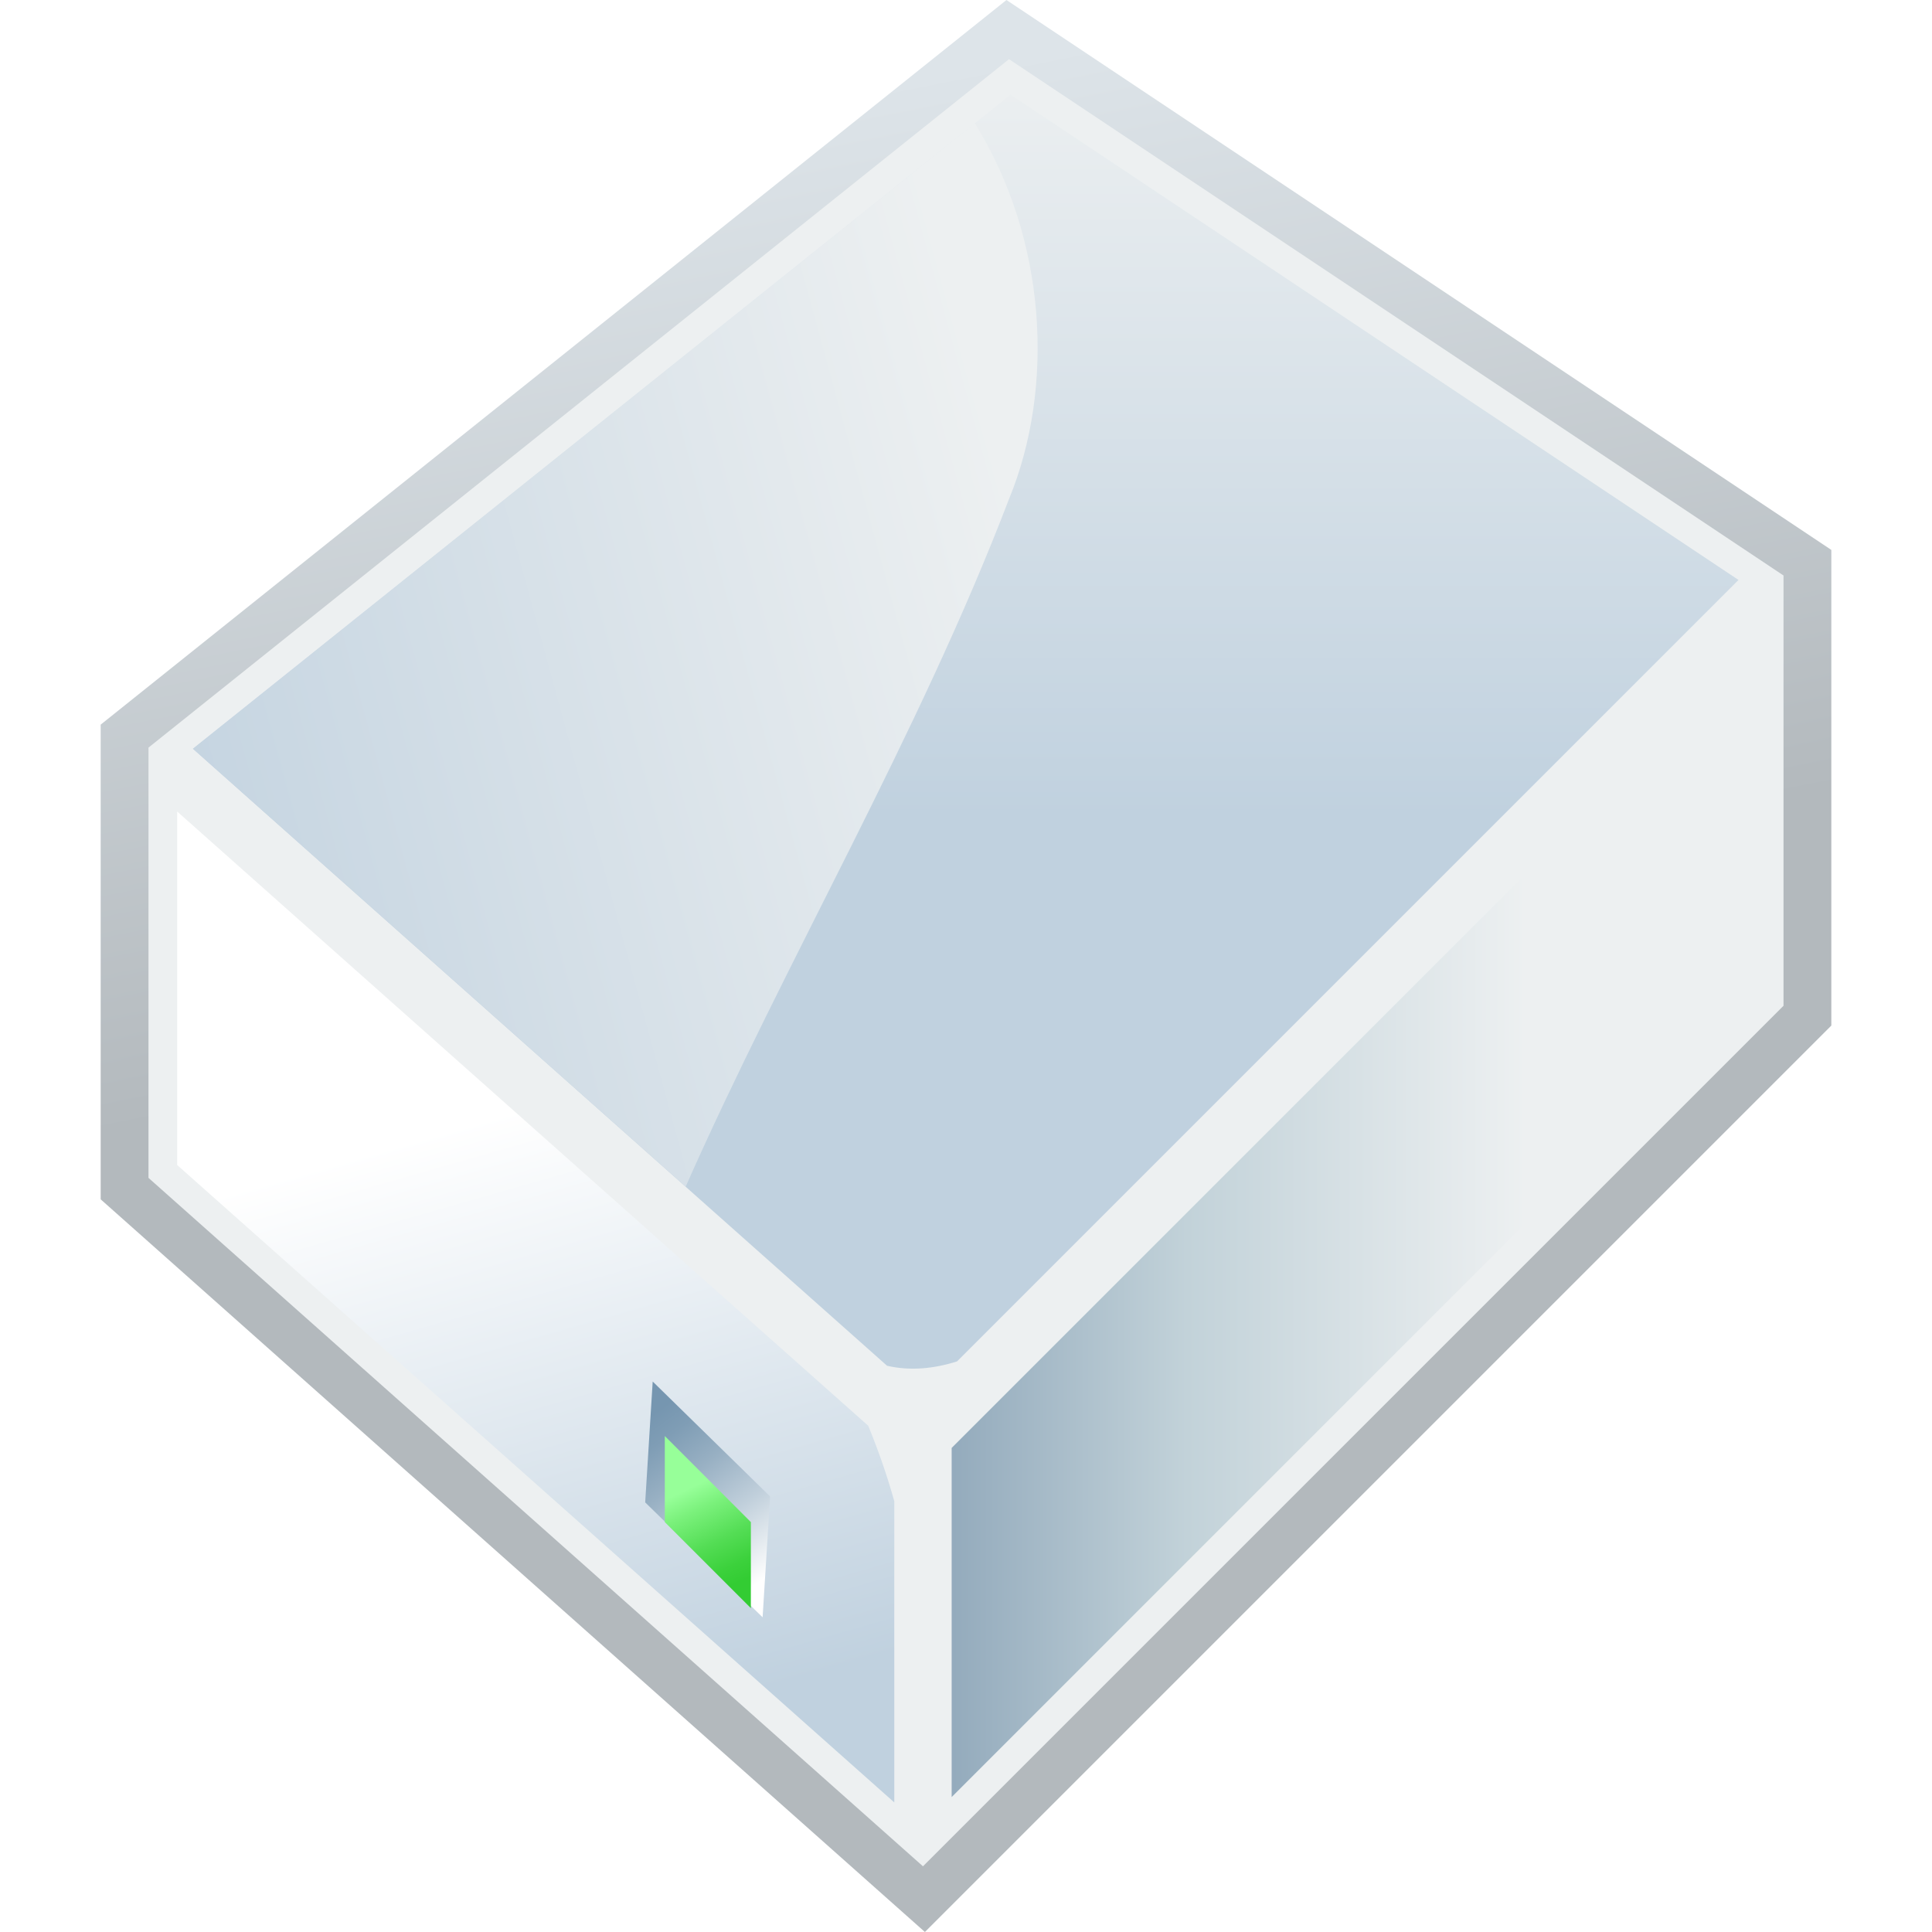
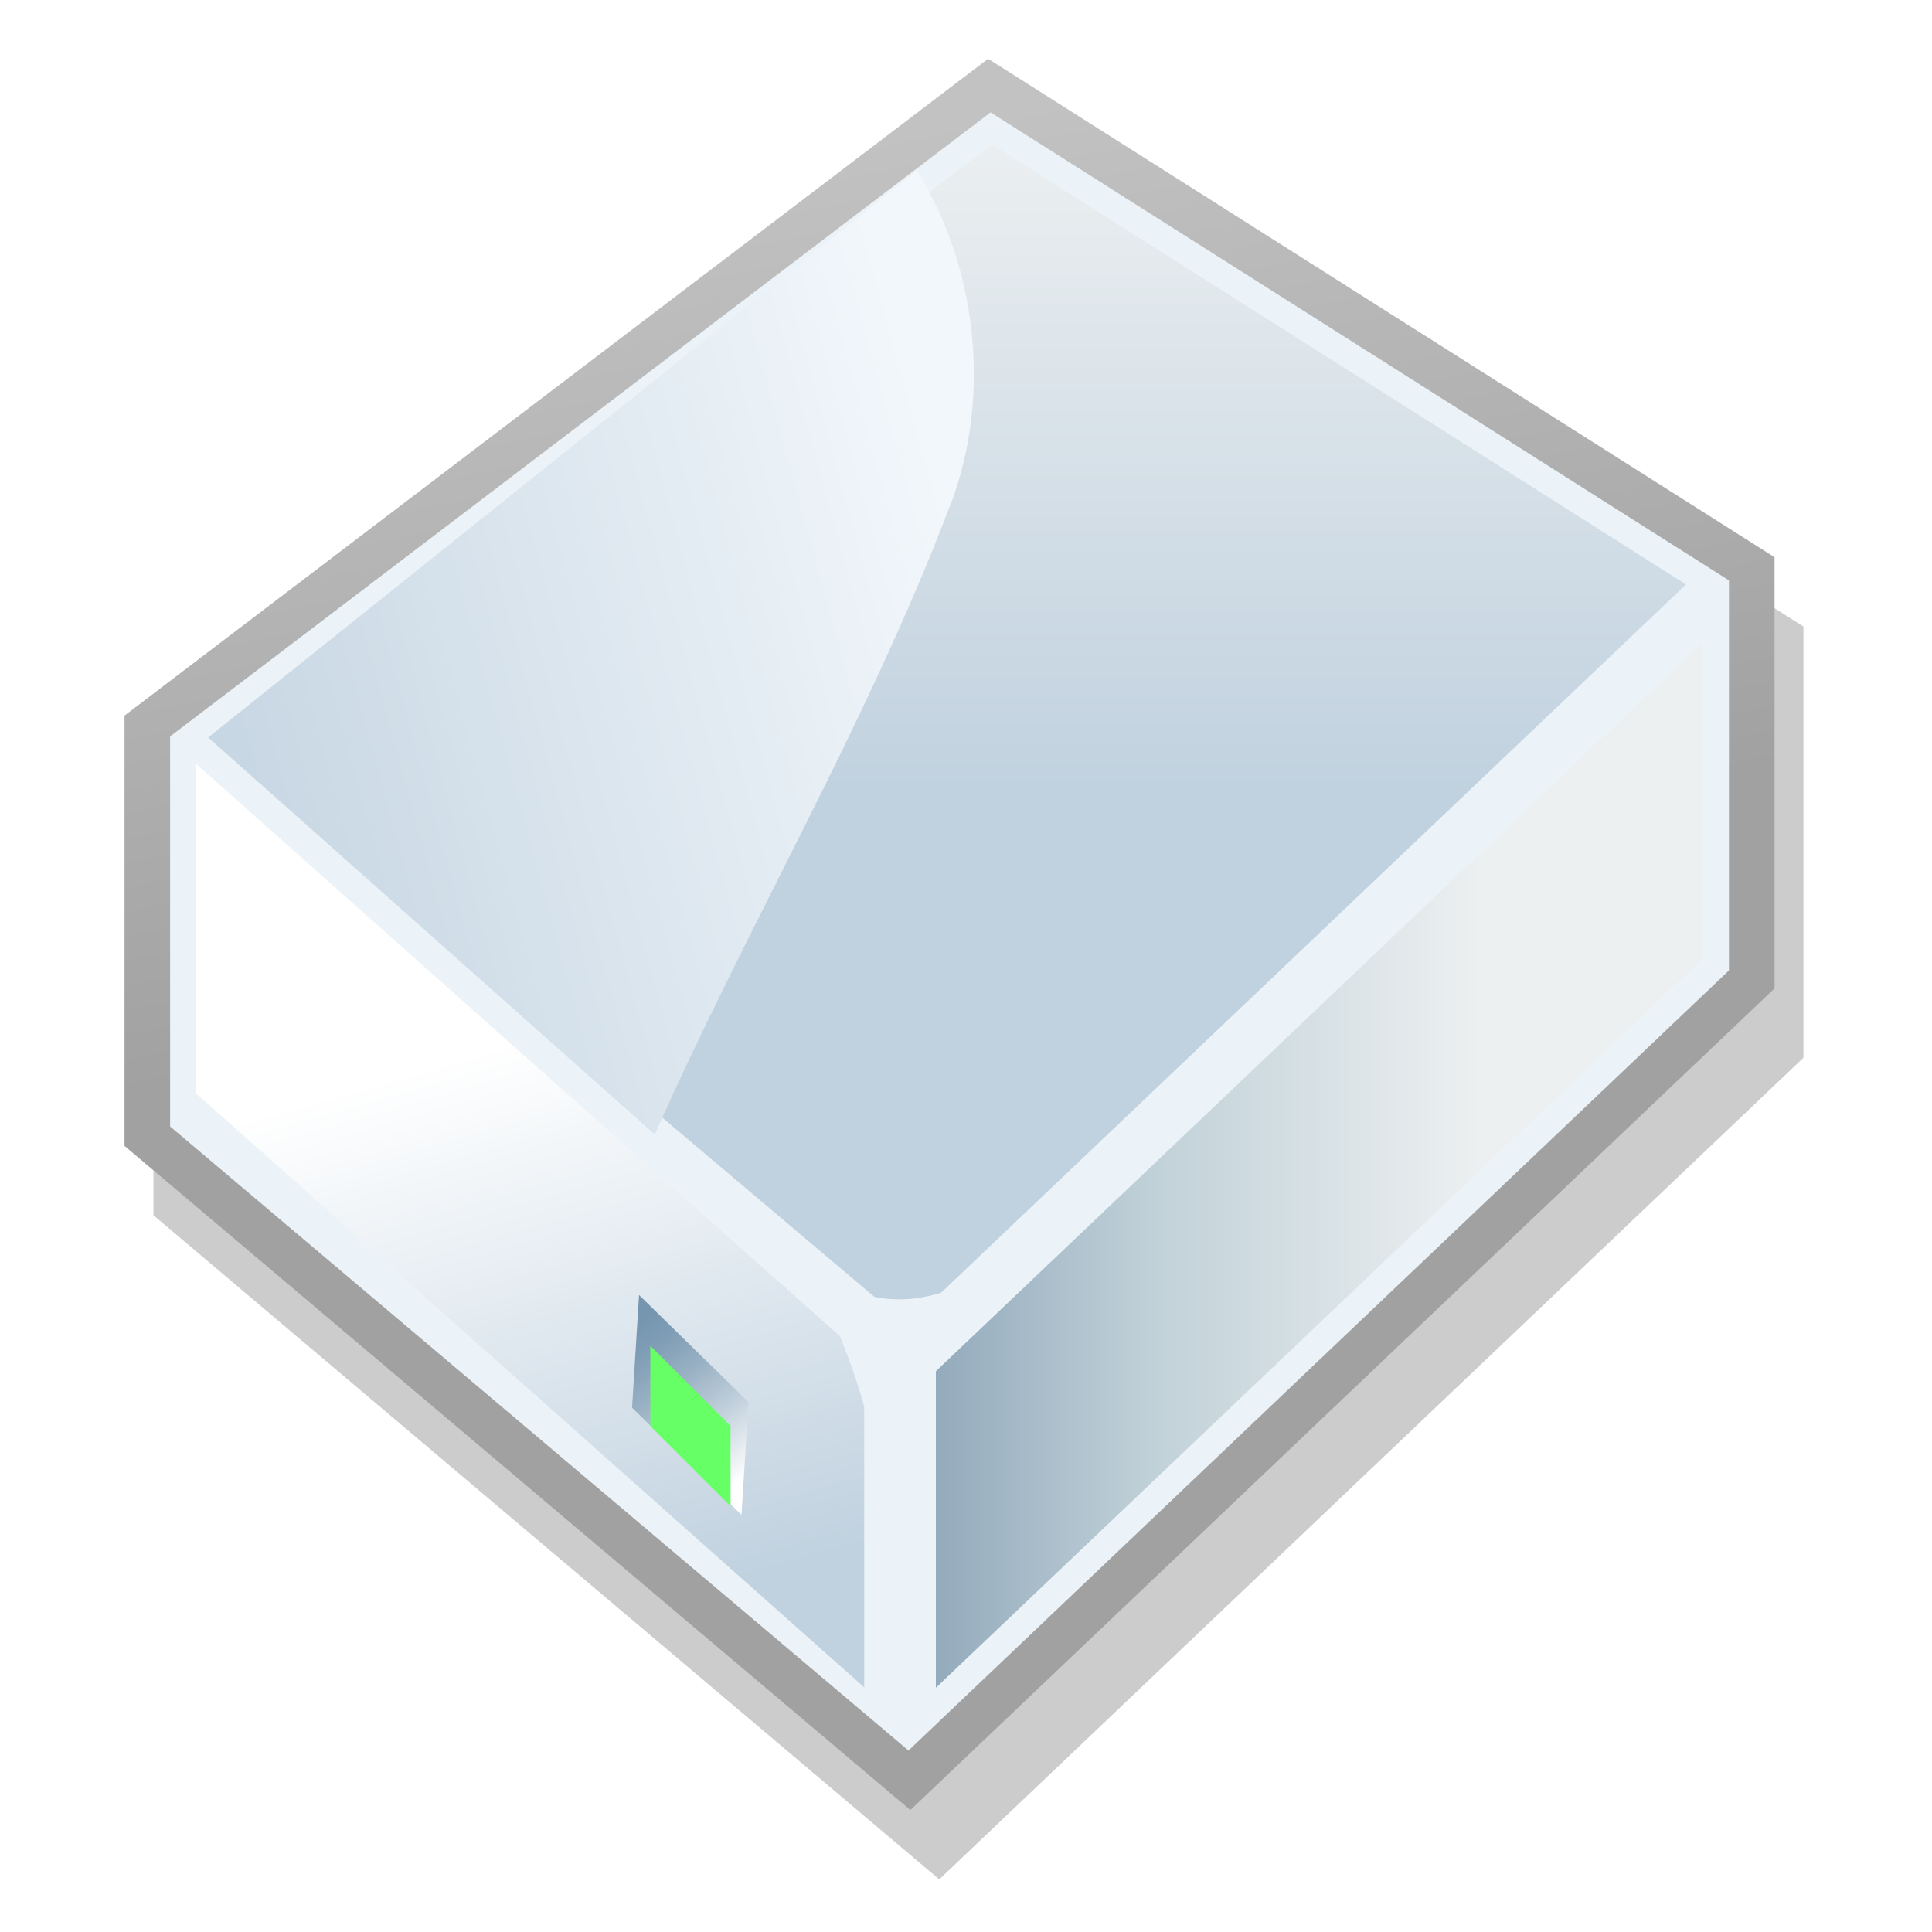
- <svg xmlns="http://www.w3.org/2000/svg" width="48pt" height="48pt" viewBox="0 0 181 202.058" style="overflow:visible;enable-background:new 0 0 181 202.058" xml:space="preserve" id="svg898">
-   <defs id="defs961" />
-   <g id="Layer_1" style="stroke:#000000;">
-     <linearGradient id="XMLID_1_" gradientUnits="userSpaceOnUse" x1="74.274" y1="10.343" x2="92.275" y2="100.347">
-       <stop offset="0" style="stop-color:#DDE4E9" id="stop901" />
-       <stop offset="1" style="stop-color:#B3B9BD" id="stop902" />
+ <svg xmlns="http://www.w3.org/2000/svg" width="48pt" height="48pt" viewBox="0 0 256 256" overflow="visible" enable-background="new 0 0 256 256" xml:space="preserve" id="svg153">
+   <defs id="defs218" />
+   <g id="Layer_1" stroke="#000000">
+     <path opacity="0.2" stroke="none" d="M134.759,16.973l-3.447,2.623l-110.98,84.414v57.019l104.126,87.999l114.509-108.872V83.022    L134.759,16.973z M113.343,177.974c7.247,5.742,15.703,3.445,22.951-1.148C129.046,181.419,120.59,183.716,113.343,177.974z" id="path155" />
+     <linearGradient id="XMLID_1_" gradientUnits="userSpaceOnUse" x1="-435.807" y1="578.765" x2="-415.143" y2="475.444" gradientTransform="matrix(1 0 0 -1 543 598.4727)">
+       <stop offset="0" style="stop-color:#C2C2C2" id="stop157" />
+       <stop offset="1" style="stop-color:#A1A1A1" id="stop158" />
    </linearGradient>
-     <path style="fill:url(#XMLID_1_);stroke:none;" d="M94.731,0l-2.855,2.284L0,75.785v49.648l86.202,76.624L181,107.26V57.513    L94.731,0z M77,140.188c6,5,13,3,19-1C90,143.188,83,145.188,77,140.188z" id="path906" />
-     <path style="fill:#EDF0F1;stroke:none;" d="M95,6.188l-90,72v45l81,72l90-90v-45L95,6.188z M77,140.188c6,5,13,3,19-1    C90,143.188,83,145.188,77,140.188z" id="path907" />
-     <linearGradient id="XMLID_2_" gradientUnits="userSpaceOnUse" x1="90.471" y1="6.265" x2="90.471" y2="85.509">
-       <stop offset="0" style="stop-color:#EDF0F1" id="stop909" />
-       <stop offset="1" style="stop-color:#C0D1DF" id="stop910" />
+     <path fill="url(#XMLID_1_)" stroke="none" d="M130.928,7.785l-3.448,2.623L16.5,94.821v57.018l104.126,88.001l114.511-108.872    V73.835L130.928,7.785z M109.511,168.786c7.247,5.741,15.703,3.445,22.95-1.148C125.214,172.231,116.758,174.527,109.511,168.786z    " id="path162" />
+     <path fill="#EBF3F8" stroke="none" d="M131.254,14.89L22.54,97.58v51.682l97.842,82.69l108.714-103.363V76.908L131.254,14.89z     M109.511,168.786c7.247,5.741,15.703,3.445,22.95-1.148C125.214,172.231,116.758,174.527,109.511,168.786z" id="path163" />
+     <linearGradient id="XMLID_2_" gradientUnits="userSpaceOnUse" x1="-417.217" y1="583.495" x2="-417.217" y2="492.486" gradientTransform="matrix(1 0 0 -1 543 598.4727)">
+       <stop offset="0" style="stop-color:#EDF0F1" id="stop165" />
+       <stop offset="1" style="stop-color:#C0D1DF" id="stop166" />
    </linearGradient>
-     <path style="fill:url(#XMLID_2_);stroke:none;" d="M95.161,9.901c-3.193,2.555-80.395,64.316-85.51,68.408    c4.287,3.811,57.753,51.336,72.595,64.53c2.413,0.552,4.886,0.314,7.316-0.456c16.064-16.065,77.482-77.482,81.729-81.728    C165.783,56.982,98.515,12.137,95.161,9.901z" id="path914" />
-     <linearGradient id="XMLID_3_" gradientUnits="userSpaceOnUse" x1="98.101" y1="62.557" x2="-0.9" y2="89.557">
-       <stop offset="0" style="stop-color:#EDF0F1" id="stop916" />
-       <stop offset="1" style="stop-color:#C0D1DF" id="stop917" />
+     <path fill="url(#XMLID_2_)" stroke="none" d="M131.448,19.155C127.59,22.089,34.336,93.02,28.158,97.72    c5.178,4.377,69.762,58.958,87.69,74.11c2.915,0.634,5.902,0.359,8.837-0.523c19.404-18.45,93.593-88.986,98.723-93.864    C216.754,73.226,135.5,21.722,131.448,19.155z" id="path170" />
+     <linearGradient id="XMLID_3_" gradientUnits="userSpaceOnUse" x1="-413.834" y1="518.845" x2="-527.534" y2="487.836" gradientTransform="matrix(1 0 0 -1 543 598.4727)">
+       <stop offset="0" style="stop-color:#F2F7FB" id="stop172" />
+       <stop offset="1" style="stop-color:#C0D1DF" id="stop173" />
    </linearGradient>
-     <path style="fill:url(#XMLID_3_);stroke:none;" d="M91.422,12.893C75.372,25.733,14.186,74.682,9.651,78.309    c3.018,2.683,30.398,27.021,51.527,45.802C71.702,100.333,85.458,77.104,95,52.188C99.818,40.488,98.951,25,91.422,12.893z" id="path921" />
-     <linearGradient id="XMLID_4_" gradientUnits="userSpaceOnUse" x1="39.174" y1="117.284" x2="57.173" y2="180.279">
-       <stop offset="0" style="stop-color:#FFFFFF" id="stop923" />
-       <stop offset="1" style="stop-color:#C0D1DF" id="stop924" />
+     <path fill="url(#XMLID_3_)" stroke="none" d="M121.496,22.591C103.063,37.337,32.792,93.553,27.584,97.72    c3.466,3.082,34.911,31.032,59.177,52.602c12.086-27.308,27.885-53.986,38.844-82.601    C131.138,54.283,130.143,36.497,121.496,22.591z" id="path177" />
+     <linearGradient id="XMLID_4_" gradientUnits="userSpaceOnUse" x1="-480.238" y1="458.999" x2="-458.984" y2="384.609" gradientTransform="matrix(1 0 0 -1 543 598.4727)">
+       <stop offset="0" style="stop-color:#FFFFFF" id="stop179" />
+       <stop offset="1" style="stop-color:#C0D1DF" id="stop180" />
    </linearGradient>
-     <path style="fill:url(#XMLID_4_);stroke:none;" d="M8,84.869c0,9.348,0,34.825,0,36.972c1.841,1.638,66.324,58.955,75,66.667    c0-6.983,0-22.967,0-31.502c-0.747-2.681-1.666-5.313-2.726-7.894C67.644,137.885,15.722,91.733,8,84.869z" id="path928" />
-     <linearGradient id="XMLID_5_" gradientUnits="userSpaceOnUse" x1="149.001" y1="127.689" x2="86.001" y2="127.689">
-       <stop offset="0" style="stop-color:#EDF0F1" id="stop930" />
-       <stop offset="0.562" style="stop-color:#C2D2D9" id="stop931" />
-       <stop offset="1" style="stop-color:#8EA6B9" id="stop932" />
+     <path fill="url(#XMLID_4_)" stroke="none" d="M25.947,101.194c0,11.04,0,41.125,0,43.66c2.174,1.937,78.323,69.621,88.568,78.729    c0-8.245,0-27.121,0-37.2c-0.882-3.167-1.968-6.273-3.219-9.324C96.381,163.8,35.066,109.299,25.947,101.194z" id="path184" />
+     <linearGradient id="XMLID_5_" gradientUnits="userSpaceOnUse" x1="-346.522" y1="444.027" x2="-422.621" y2="444.027" gradientTransform="matrix(1 0 0 -1 543 598.4727)">
+       <stop offset="0" style="stop-color:#EDF0F1" id="stop186" />
+       <stop offset="0.562" style="stop-color:#C2D2D9" id="stop187" />
+       <stop offset="1" style="stop-color:#8EA6B9" id="stop188" />
    </linearGradient>
-     <path style="fill:url(#XMLID_5_);stroke:none;" d="M89,151.431c0,1.962,0,26.653,0,36.516c9.016-9.017,82.376-82.376,84-84    c0-1.961,0-26.653,0-36.515C163.985,76.447,90.624,149.807,89,151.431z" id="path938" />
-     <linearGradient id="XMLID_6_" gradientUnits="userSpaceOnUse" x1="69.481" y1="165.019" x2="57.231" y2="148.27">
-       <stop offset="0" style="stop-color:#FFFFFF" id="stop940" />
-       <stop offset="0.044" style="stop-color:#F7F9FA" id="stop941" />
-       <stop offset="0.367" style="stop-color:#C0CFDB" id="stop942" />
-       <stop offset="0.646" style="stop-color:#98B0C3" id="stop943" />
-       <stop offset="0.866" style="stop-color:#7F9DB5" id="stop944" />
-       <stop offset="1" style="stop-color:#7696B0" id="stop945" />
+     <path fill="url(#XMLID_5_)" stroke="none" d="M124.006,181.698c0,2.253,0,30.609,0,41.938    c10.891-10.356,99.504-94.606,101.466-96.471c0-2.253,0-30.61,0-41.938C214.581,95.582,125.968,179.832,124.006,181.698z" id="path194" />
+     <linearGradient id="XMLID_6_" gradientUnits="userSpaceOnUse" x1="-444.449" y1="402.628" x2="-458.916" y2="422.408" gradientTransform="matrix(1 0 0 -1 543 598.4727)">
+       <stop offset="0" style="stop-color:#FFFFFF" id="stop196" />
+       <stop offset="0.044" style="stop-color:#F7F9FA" id="stop197" />
+       <stop offset="0.367" style="stop-color:#C0CFDB" id="stop198" />
+       <stop offset="0.646" style="stop-color:#98B0C3" id="stop199" />
+       <stop offset="0.866" style="stop-color:#7F9DB5" id="stop200" />
+       <stop offset="1" style="stop-color:#7696B0" id="stop201" />
    </linearGradient>
-     <path style="fill:url(#XMLID_6_);stroke:none;" d="M57.475,148.65l-0.526,8.478l12.279,12.018l0.785-12.641l-12.279-12.018    L57.475,148.65z" id="path949" />
-     <linearGradient id="XMLID_7_" gradientUnits="userSpaceOnUse" x1="61.775" y1="155.557" x2="66.525" y2="165.556">
-       <stop offset="0" style="stop-color:#97FF99" id="stop951" />
-       <stop offset="0.216" style="stop-color:#7BF17C" id="stop952" />
-       <stop offset="0.56" style="stop-color:#54DD55" id="stop953" />
-       <stop offset="0.833" style="stop-color:#3CD13C" id="stop954" />
-       <stop offset="1" style="stop-color:#33CC33" id="stop955" />
-     </linearGradient>
-     <path style="fill:url(#XMLID_7_);stroke:none;" d="M68,168.188l-9-9v-9l9,9V168.188z" id="path959" />
+     <path fill="url(#XMLID_6_)" stroke="none" d="M84.373,176.513l-0.621,10.013l14.5,14.193l0.928-14.93l-14.501-14.192    L84.373,176.513z" id="path213" />
+     <path fill="#66FF66" stroke="none" d="M96.801,199.585l-10.627-10.628v-10.629l10.627,10.629V199.585z" id="path214" />
+   </g>
+   <g id="Layer_2" stroke="#000000">
+     <path opacity="0.36" fill="none" stroke="none" d="M256,256H0V0h256V256z" id="path216" />
  </g>
</svg>
